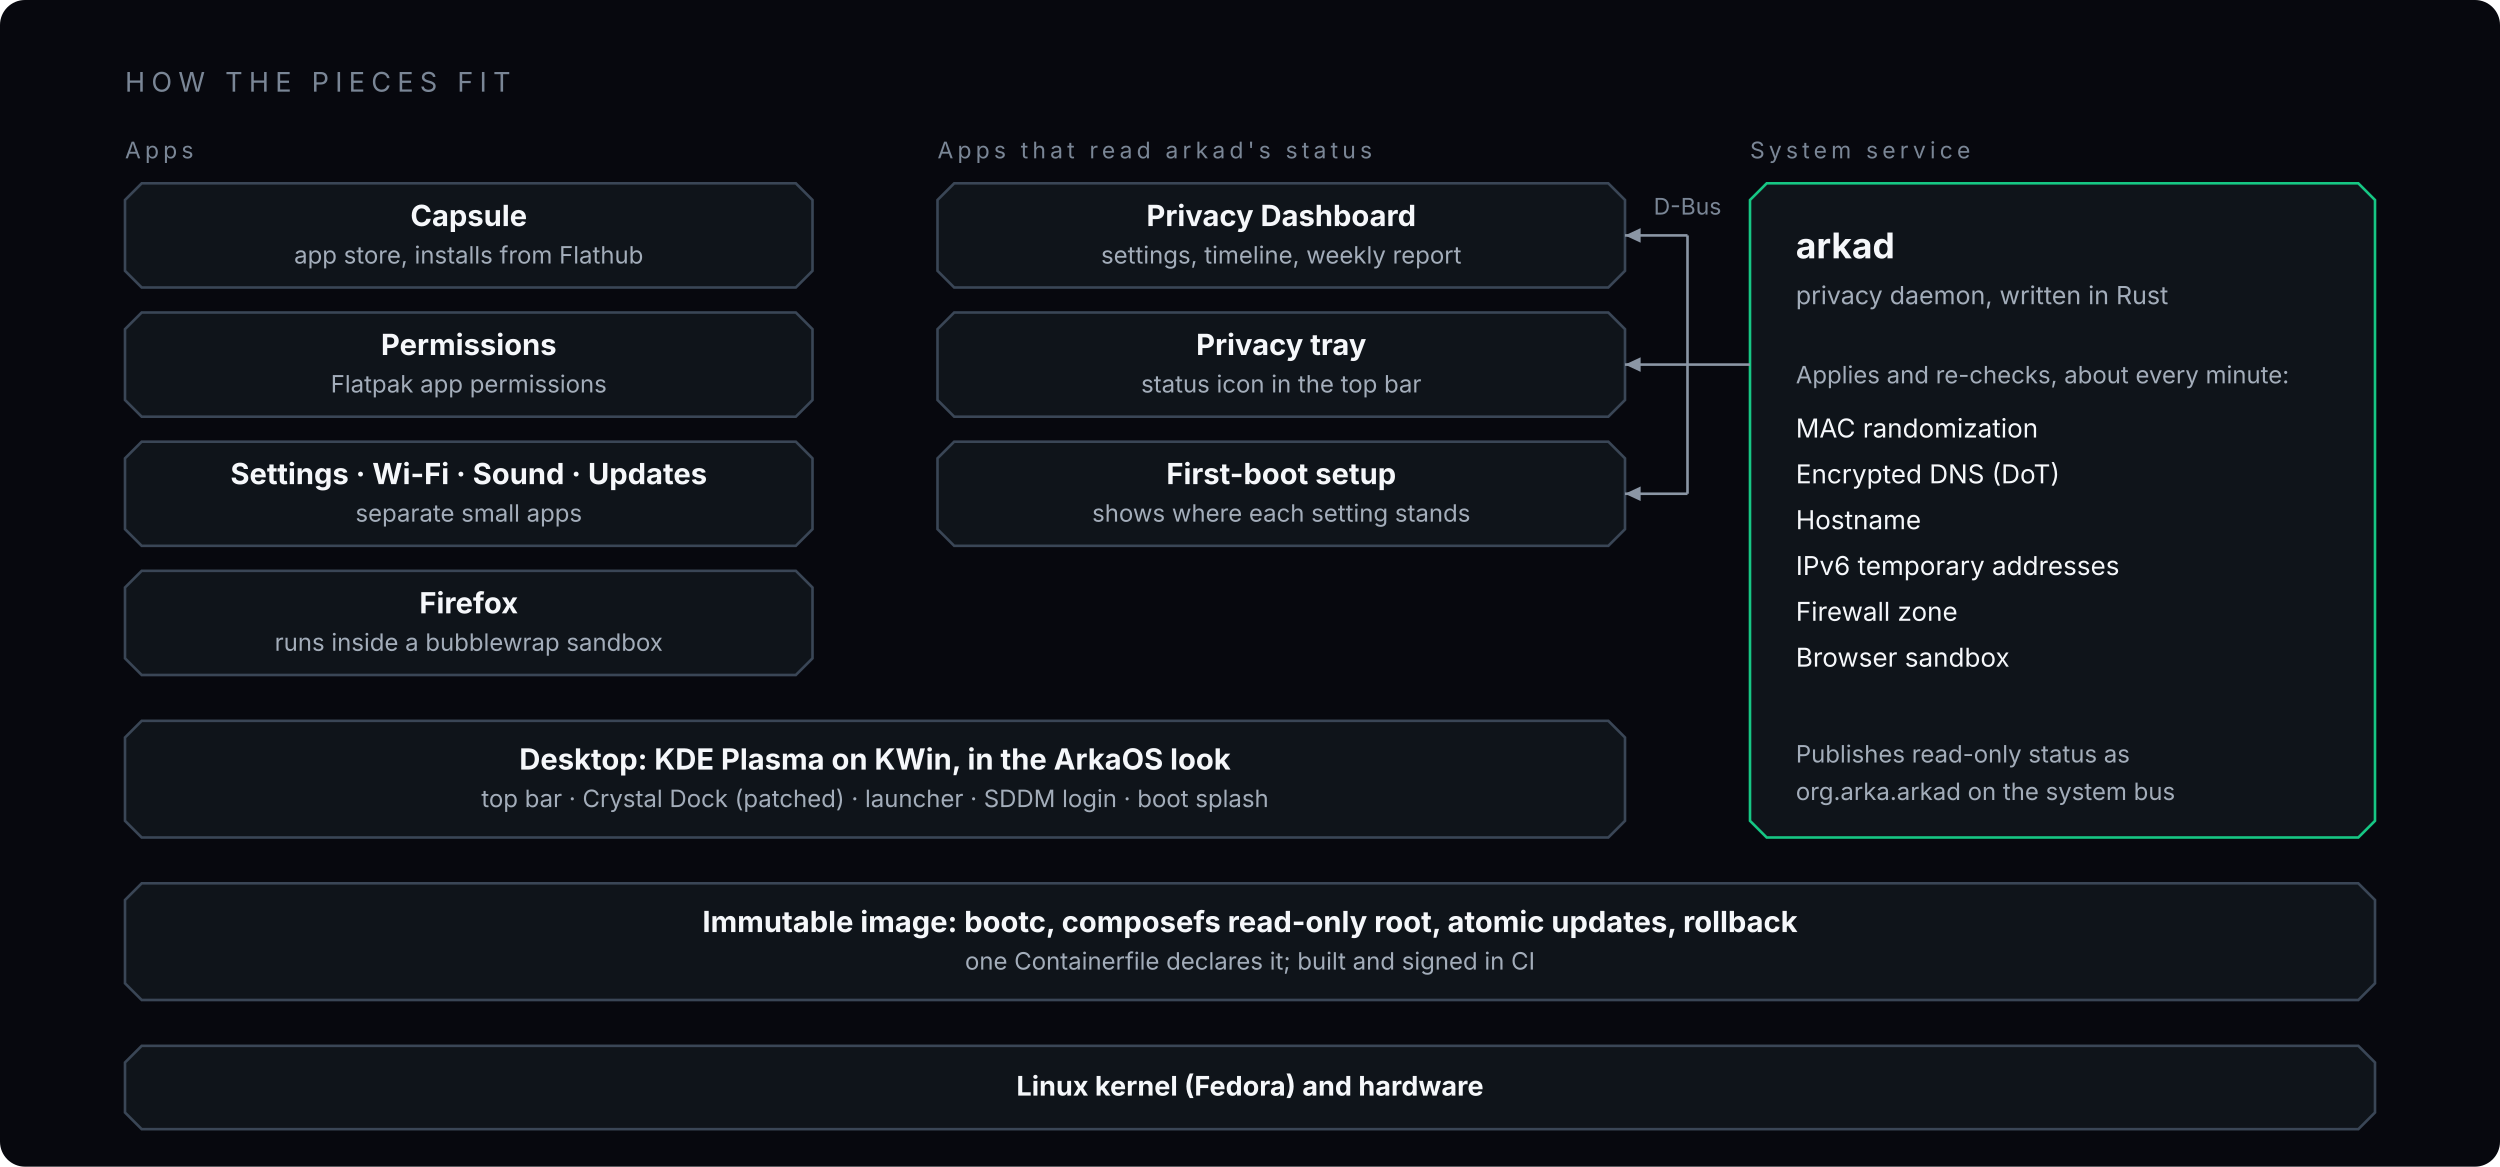
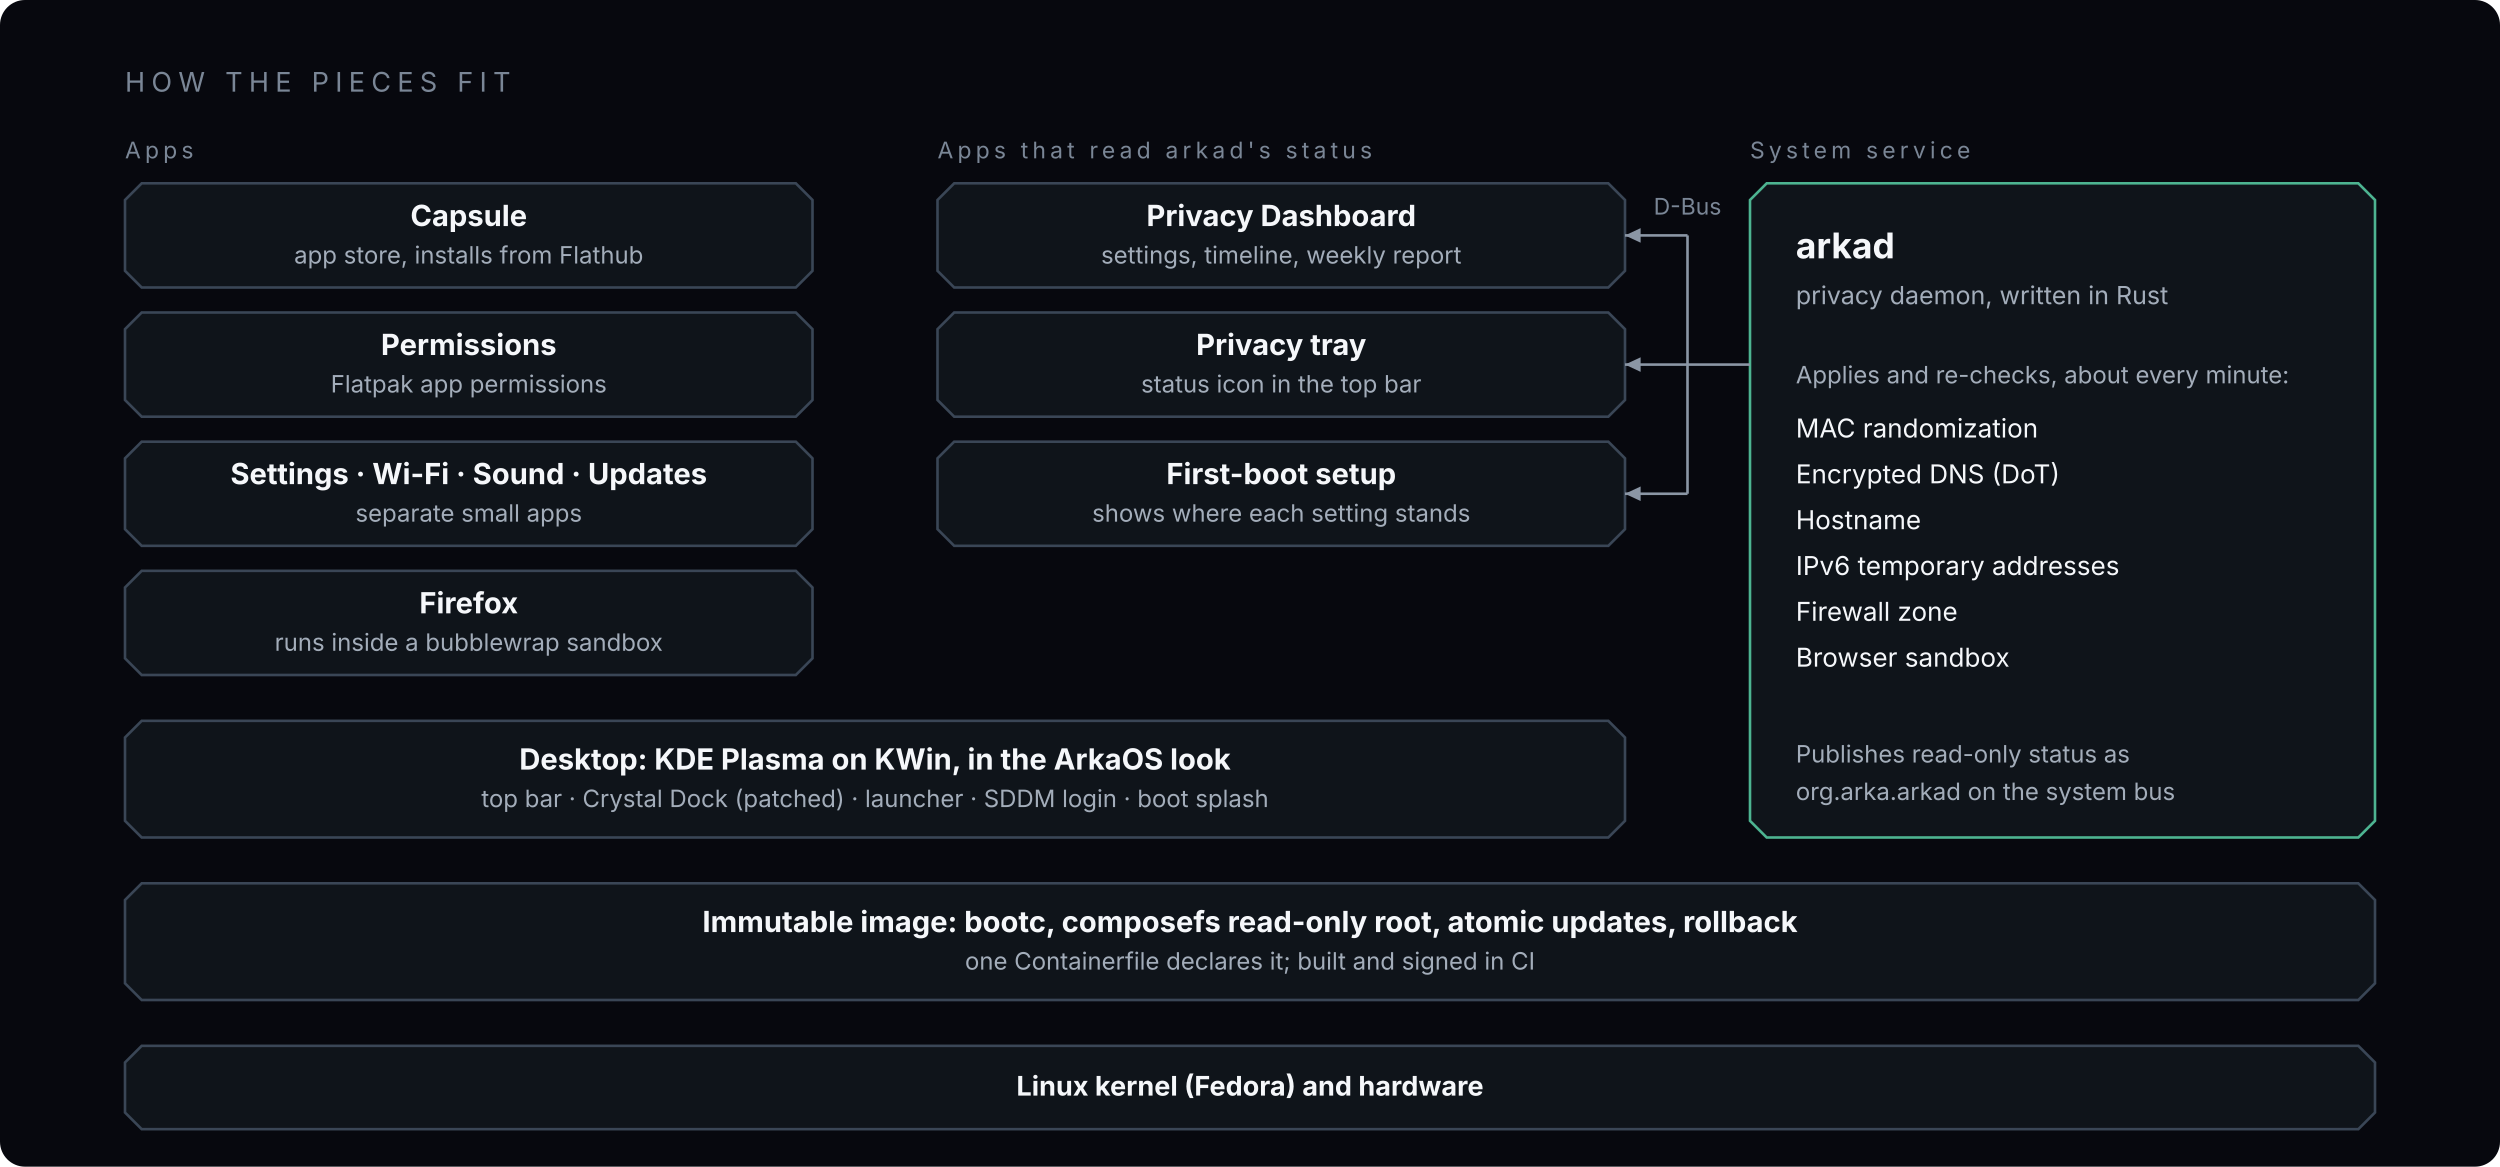
<svg xmlns="http://www.w3.org/2000/svg" width="1200" height="560" viewBox="0 0 1200 560" font-family="Inter, 'Noto Sans', 'Segoe UI', sans-serif">
  <defs>
    <marker id="a" markerWidth="8" markerHeight="8" refX="7.5" refY="4" orient="auto" markerUnits="userSpaceOnUse">
      <path d="M0 0.5L7.5 4L0 7.5Z" fill="#8b96a5" />
    </marker>
  </defs>
  <rect width="1200" height="560" rx="12" fill="#07080e" />
  <text x="60" y="44" text-anchor="start" font-size="13" letter-spacing="3" fill="#7a8696">HOW THE PIECES FIT</text>
  <text x="60" y="76" text-anchor="start" font-size="11" letter-spacing="2" fill="#7a8696">Apps</text>
  <text x="450" y="76" text-anchor="start" font-size="11" letter-spacing="2" fill="#7a8696">Apps that read arkad's status</text>
  <text x="840" y="76" text-anchor="start" font-size="11" letter-spacing="2" fill="#7a8696">System service</text>
  <path d="M68 88H382L390 96V130L382 138H68L60 130V96Z" fill="#0f141a" stroke="#3a4656" stroke-width="1.25" stroke-linejoin="miter" />
  <text x="225.0" y="108.5" text-anchor="middle" font-size="14" font-weight="700" fill="#f5f7fa">Capsule</text>
  <text x="225.0" y="126.5" text-anchor="middle" font-size="11.5" font-weight="400" fill="#a3adba">app store, installs from Flathub</text>
  <path d="M68 150H382L390 158V192L382 200H68L60 192V158Z" fill="#0f141a" stroke="#3a4656" stroke-width="1.25" stroke-linejoin="miter" />
  <text x="225.0" y="170.4" text-anchor="middle" font-size="14" font-weight="700" fill="#f5f7fa">Permissions</text>
  <text x="225.0" y="188.4" text-anchor="middle" font-size="11.5" font-weight="400" fill="#a3adba">Flatpak app permissions</text>
  <path d="M68 212H382L390 220V254L382 262H68L60 254V220Z" fill="#0f141a" stroke="#3a4656" stroke-width="1.25" stroke-linejoin="miter" />
  <text x="225.0" y="232.4" text-anchor="middle" font-size="14" font-weight="700" fill="#f5f7fa">Settings · Wi-Fi · Sound · Updates</text>
  <text x="225.0" y="250.4" text-anchor="middle" font-size="11.5" font-weight="400" fill="#a3adba">separate small apps</text>
  <path d="M68 274H382L390 282V316L382 324H68L60 316V282Z" fill="#0f141a" stroke="#3a4656" stroke-width="1.25" stroke-linejoin="miter" />
  <text x="225.0" y="294.4" text-anchor="middle" font-size="14" font-weight="700" fill="#f5f7fa">Firefox</text>
  <text x="225.0" y="312.4" text-anchor="middle" font-size="11.5" font-weight="400" fill="#a3adba">runs inside a bubblewrap sandbox</text>
  <path d="M458 88H772L780 96V130L772 138H458L450 130V96Z" fill="#0f141a" stroke="#3a4656" stroke-width="1.25" stroke-linejoin="miter" />
  <text x="615.0" y="108.5" text-anchor="middle" font-size="14" font-weight="700" fill="#f5f7fa">Privacy Dashboard</text>
  <text x="615.0" y="126.5" text-anchor="middle" font-size="11.5" font-weight="400" fill="#a3adba">settings, timeline, weekly report</text>
  <path d="M458 150H772L780 158V192L772 200H458L450 192V158Z" fill="#0f141a" stroke="#3a4656" stroke-width="1.25" stroke-linejoin="miter" />
  <text x="615.0" y="170.4" text-anchor="middle" font-size="14" font-weight="700" fill="#f5f7fa">Privacy tray</text>
  <text x="615.0" y="188.4" text-anchor="middle" font-size="11.5" font-weight="400" fill="#a3adba">status icon in the top bar</text>
  <path d="M458 212H772L780 220V254L772 262H458L450 254V220Z" fill="#0f141a" stroke="#3a4656" stroke-width="1.25" stroke-linejoin="miter" />
  <text x="615.0" y="232.4" text-anchor="middle" font-size="14" font-weight="700" fill="#f5f7fa">First-boot setup</text>
  <text x="615.0" y="250.4" text-anchor="middle" font-size="11.5" font-weight="400" fill="#a3adba">shows where each setting stands</text>
-   <path d="M848 88H1132L1140 96V394L1132 402H848L840 394V96Z" fill="#0f141a" stroke="#16c784" stroke-width="1.25" />
+   <path d="M848 88H1132L1140 96V394L1132 402H848L840 394V96Z" fill="#0f141a" stroke="#4db491" stroke-width="1.25" />
  <text x="862" y="124" text-anchor="start" font-size="17" font-weight="700" fill="#f5f7fa">arkad</text>
  <text x="862" y="146" text-anchor="start" font-size="12" font-weight="400" fill="#a3adba">privacy daemon, written in Rust</text>
  <text x="862" y="184" text-anchor="start" font-size="11.5" font-weight="400" fill="#a3adba">Applies and re-checks, about every minute:</text>
  <text x="862" y="210" text-anchor="start" font-size="12.5" font-weight="400" fill="#f5f7fa">MAC randomization</text>
  <text x="862" y="232" text-anchor="start" font-size="12.5" font-weight="400" fill="#f5f7fa">Encrypted DNS (DoT)</text>
  <text x="862" y="254" text-anchor="start" font-size="12.5" font-weight="400" fill="#f5f7fa">Hostname</text>
  <text x="862" y="276" text-anchor="start" font-size="12.5" font-weight="400" fill="#f5f7fa">IPv6 temporary addresses</text>
  <text x="862" y="298" text-anchor="start" font-size="12.5" font-weight="400" fill="#f5f7fa">Firewall zone</text>
  <text x="862" y="320" text-anchor="start" font-size="12.5" font-weight="400" fill="#f5f7fa">Browser sandbox</text>
  <text x="862" y="366" text-anchor="start" font-size="11.5" font-weight="400" fill="#a3adba">Publishes read-only status as</text>
  <text x="862" y="384" text-anchor="start" font-size="11.5" font-weight="400" fill="#a3adba">org.arka.arkad on the system bus</text>
  <path d="M840 175.0 L810 175.0" fill="none" stroke="#8b96a5" stroke-width="1.25" stroke-linejoin="miter" />
  <path d="M810 113.0 L810 237.0" fill="none" stroke="#8b96a5" stroke-width="1.25" stroke-linejoin="miter" />
  <path d="M810 113.0 L780 113.0" fill="none" stroke="#8b96a5" stroke-width="1.25" stroke-linejoin="miter" marker-end="url(#a)" />
  <path d="M810 175.0 L780 175.0" fill="none" stroke="#8b96a5" stroke-width="1.25" stroke-linejoin="miter" marker-end="url(#a)" />
  <path d="M810 237.0 L780 237.0" fill="none" stroke="#8b96a5" stroke-width="1.25" stroke-linejoin="miter" marker-end="url(#a)" />
  <text x="810" y="103.0" text-anchor="middle" font-size="11" font-weight="400" fill="#7a8696">D-Bus</text>
  <path d="M68 346H772L780 354V394L772 402H68L60 394V354Z" fill="#0f141a" stroke="#3a4656" stroke-width="1.25" stroke-linejoin="miter" />
  <text x="420.0" y="369.4" text-anchor="middle" font-size="14" font-weight="700" fill="#f5f7fa">Desktop: KDE Plasma on KWin, in the ArkaOS look</text>
  <text x="420.0" y="387.4" text-anchor="middle" font-size="11.5" font-weight="400" fill="#a3adba">top bar · Crystal Dock (patched) · launcher · SDDM login · boot splash</text>
  <path d="M68 424H1132L1140 432V472L1132 480H68L60 472V432Z" fill="#0f141a" stroke="#3a4656" stroke-width="1.25" stroke-linejoin="miter" />
  <text x="600.0" y="447.4" text-anchor="middle" font-size="14" font-weight="700" fill="#f5f7fa">Immutable image: bootc, composefs read-only root, atomic updates, rollback</text>
  <text x="600.0" y="465.4" text-anchor="middle" font-size="11.5" font-weight="400" fill="#a3adba">one Containerfile declares it; built and signed in CI</text>
  <path d="M68 502H1132L1140 510V534L1132 542H68L60 534V510Z" fill="#0f141a" stroke="#3a4656" stroke-width="1.25" stroke-linejoin="miter" />
  <text x="600.0" y="525.9" text-anchor="middle" font-size="13" font-weight="700" fill="#f5f7fa">Linux kernel (Fedora) and hardware</text>
</svg>
